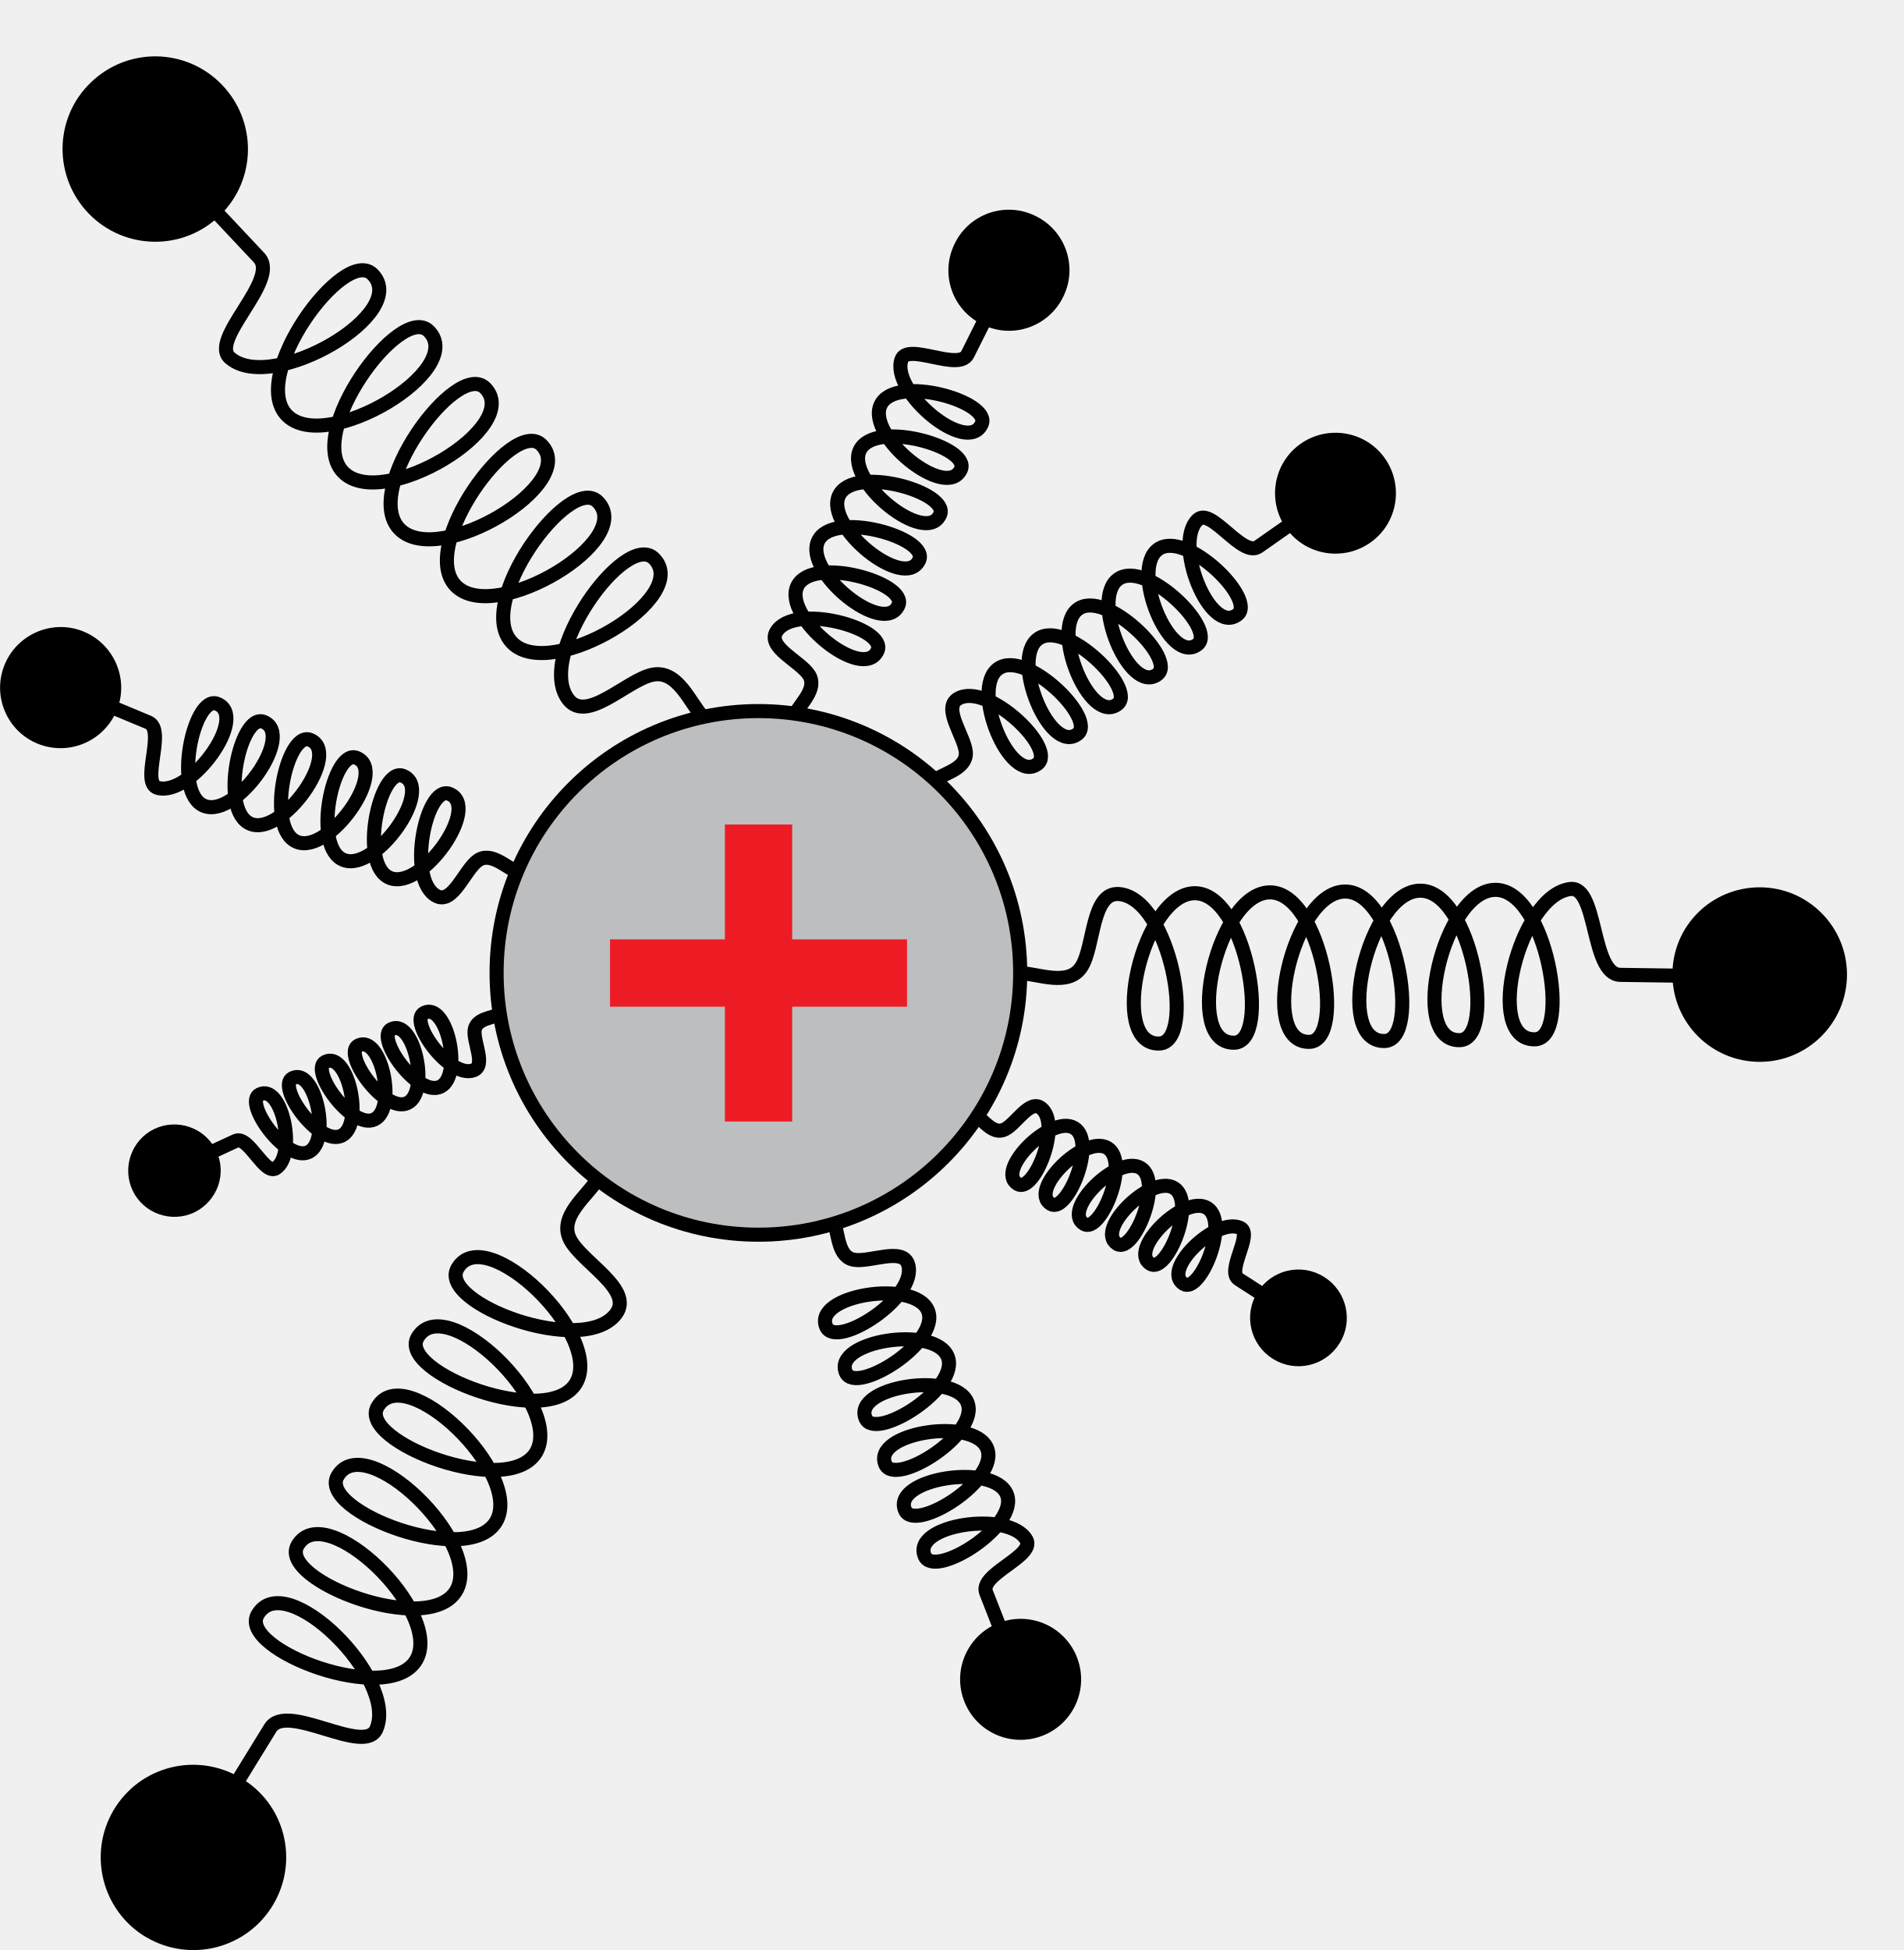
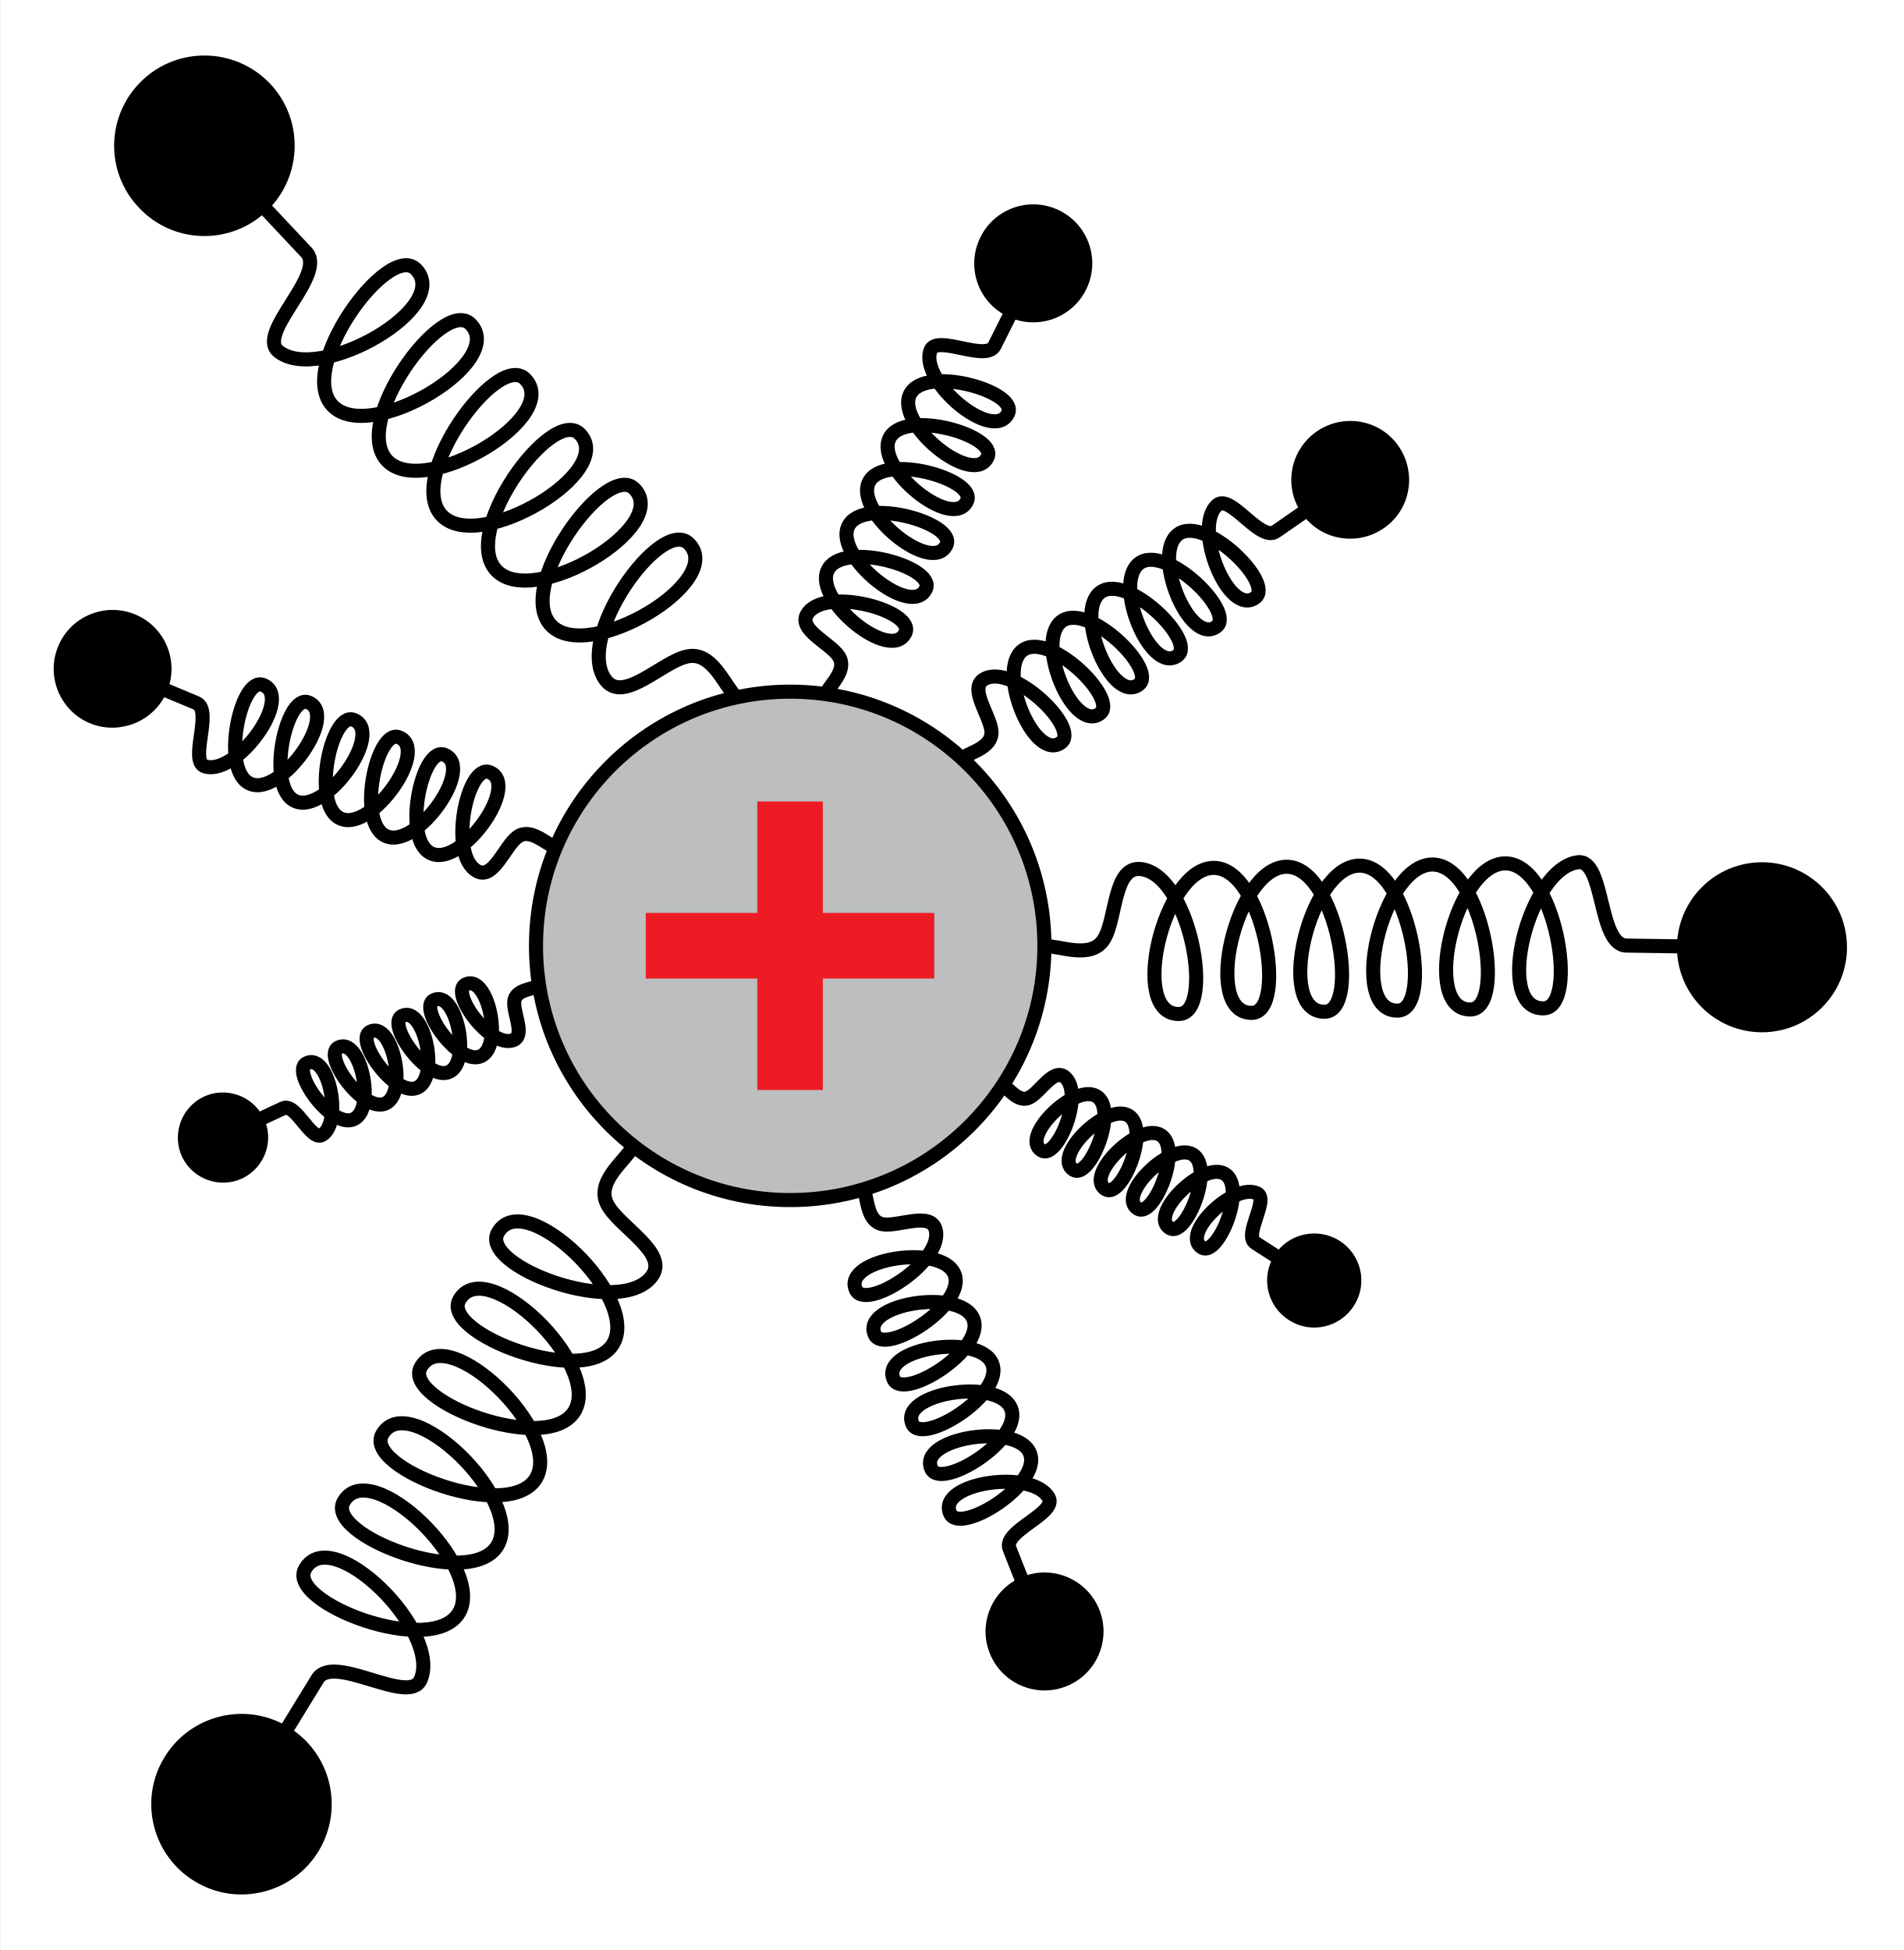
<svg xmlns="http://www.w3.org/2000/svg" version="1.1" id="Layer_1" x="0px" y="0px" viewBox="0 0 67.61 69.27" style="enable-background:new 0 0 67.61 69.27;" xml:space="preserve">
  <style type="text/css">
- 	.st0{fill-rule:evenodd;clip-rule:evenodd;fill:#BCBEC0;}
- 	.st1{fill:none;stroke:#000000;stroke-width:0.5;stroke-miterlimit:2.613;}
- 	.st2{fill:#ED1C24;}
- 	.st3{fill:none;stroke:#ED1C24;stroke-width:0.5;stroke-miterlimit:2.613;}
- 	.st4{fill:none;stroke:#010101;stroke-width:0.5;stroke-miterlimit:2.613;}
- 	.st5{fill-rule:evenodd;clip-rule:evenodd;}
- 	.st6{fill:none;stroke:#000000;stroke-width:0.5;stroke-miterlimit:2.613;}
+ 	.st0{fill:#FFFFFF;}
+ 	.st1{fill-rule:evenodd;clip-rule:evenodd;fill:#BCBEC0;}
+ 	.st2{fill:none;stroke:#000000;stroke-width:0.5;stroke-miterlimit:2.613;}
+ 	.st3{fill:#ED1C24;}
+ 	.st4{fill:none;stroke:#ED1C24;stroke-width:0.5;stroke-miterlimit:2.613;}
+ 	.st5{fill:none;stroke:#010101;stroke-width:0.5;stroke-miterlimit:2.613;}
+ 	.st6{fill-rule:evenodd;clip-rule:evenodd;}
+ 	.st7{fill:none;stroke:#000000;stroke-width:0.5;stroke-miterlimit:2.613;}
</style>
-   <circle class="st0" cx="26.94" cy="34.56" r="9.3" />
-   <circle class="st1" cx="26.94" cy="34.56" r="9.3" />
-   <polygon class="st2" points="26,39.59 27.89,39.59 27.89,35.51 31.97,35.51 31.97,33.62 27.89,33.62 27.89,29.54 26,29.54 26,33.62   21.92,33.62 21.92,35.51 26,35.51 " />
-   <polygon class="st3" points="26,39.59 27.89,39.59 27.89,35.51 31.97,35.51 31.97,33.62 27.89,33.62 27.89,29.54 26,29.54 26,33.62   21.92,33.62 21.92,35.51 26,35.51 " />
-   <path class="st4" d="M36.24,34.57c0.63,0.01,1.72,0.5,2.18-0.23c0.46-0.73,0.35-2.67,1.34-2.58c1.82,0.17,2.74,5.29,1.41,5.31  c-1.83,0.03-0.57-5.32,1.26-5.34c1.83-0.03,2.74,5.29,1.41,5.31c-1.83,0.03-0.57-5.32,1.26-5.34c1.83-0.03,2.74,5.29,1.41,5.31  c-1.83,0.03-0.57-5.32,1.26-5.34c1.83-0.03,2.74,5.29,1.41,5.31c-1.83,0.03-0.57-5.32,1.26-5.34c1.83-0.03,2.74,5.29,1.41,5.31  c-1.83,0.03-0.57-5.32,1.26-5.34c1.83-0.03,2.74,5.29,1.41,5.31c-1.83,0.03-0.56-5.12,1.26-5.34c0.98-0.12,0.73,3.04,1.78,3.05  l2.14,0.03" />
-   <path class="st5" d="M62.51,31.77c1.57,0,2.85,1.28,2.85,2.85c0,1.57-1.28,2.85-2.85,2.85c-1.58,0-2.85-1.28-2.85-2.85  C59.65,33.04,60.93,31.77,62.51,31.77z" />
-   <path class="st6" d="M62.51,31.77c1.57,0,2.85,1.28,2.85,2.85c0,1.57-1.28,2.85-2.85,2.85c-1.58,0-2.85-1.28-2.85-2.85  C59.65,33.04,60.93,31.77,62.51,31.77z" />
-   <path class="st4" d="M33.22,27.7c0.35-0.24,1.12-0.4,1.09-0.97c-0.04-0.57-0.85-1.58-0.28-1.91c1.05-0.61,3.54,1.79,2.82,2.32  c-0.98,0.73-2.38-2.65-1.4-3.38c0.98-0.73,3.54,1.79,2.82,2.32c-0.98,0.73-2.38-2.65-1.4-3.38c0.98-0.73,3.54,1.79,2.82,2.32  c-0.98,0.73-2.38-2.65-1.4-3.38c0.98-0.73,3.54,1.79,2.82,2.32c-0.98,0.73-2.38-2.65-1.4-3.38c0.98-0.73,3.54,1.79,2.82,2.32  c-0.98,0.73-2.38-2.65-1.4-3.38c0.98-0.73,3.54,1.79,2.82,2.32c-0.98,0.73-2.29-2.55-1.4-3.38c0.48-0.45,1.58,1.36,2.15,0.96  l1.17-0.82" />
-   <path class="st5" d="M46.33,15.98c0.85-0.61,2.04-0.42,2.65,0.43c0.61,0.85,0.42,2.04-0.43,2.65c-0.85,0.61-2.04,0.42-2.65-0.43  C45.29,17.78,45.48,16.59,46.33,15.98z" />
-   <path class="st6" d="M46.33,15.98c0.85-0.61,2.04-0.42,2.65,0.43c0.61,0.85,0.42,2.04-0.43,2.65c-0.85,0.61-2.04,0.42-2.65-0.43  C45.29,17.78,45.48,16.59,46.33,15.98z" />
-   <path class="st4" d="M28.25,25.36c0.19-0.38,0.79-0.89,0.49-1.38c-0.31-0.49-1.5-0.98-1.16-1.54c0.63-1.04,3.96-0.12,3.59,0.68  c-0.51,1.11-3.36-1.18-2.85-2.29c0.51-1.11,3.96-0.12,3.59,0.68c-0.51,1.11-3.36-1.18-2.85-2.29c0.51-1.11,3.96-0.12,3.59,0.68  c-0.51,1.11-3.36-1.19-2.85-2.29c0.51-1.11,3.96-0.12,3.59,0.68c-0.51,1.11-3.36-1.19-2.85-2.29c0.51-1.11,3.96-0.12,3.59,0.68  c-0.51,1.11-3.36-1.18-2.85-2.29c0.51-1.11,3.96-0.12,3.59,0.68c-0.51,1.11-3.23-1.14-2.85-2.29c0.21-0.63,2.03,0.43,2.35-0.19  l0.64-1.28" />
-   <path class="st5" d="M34.13,8.78c0.45-0.95,1.59-1.35,2.53-0.89c0.95,0.45,1.35,1.59,0.89,2.53c-0.45,0.95-1.59,1.35-2.53,0.89  C34.07,10.86,33.67,9.73,34.13,8.78z" />
-   <path class="st6" d="M34.13,8.78c0.45-0.95,1.59-1.35,2.53-0.89c0.95,0.45,1.35,1.59,0.89,2.53c-0.45,0.95-1.59,1.35-2.53,0.89  C34.07,10.86,33.67,9.73,34.13,8.78z" />
-   <path class="st4" d="M29.64,43.47c0.15,0.39,0.13,1.19,0.7,1.28c0.57,0.1,1.73-0.46,1.92,0.17c0.35,1.17-2.56,3.02-2.91,2.21  c-0.48-1.12,3.13-1.7,3.61-0.58c0.48,1.12-2.56,3.02-2.91,2.21c-0.48-1.12,3.13-1.7,3.61-0.58c0.48,1.12-2.56,3.02-2.91,2.21  c-0.48-1.12,3.13-1.7,3.61-0.58c0.48,1.12-2.56,3.02-2.91,2.21c-0.48-1.12,3.13-1.7,3.61-0.58c0.48,1.12-2.56,3.02-2.91,2.21  c-0.48-1.12,3.13-1.7,3.61-0.58c0.48,1.12-2.56,3.02-2.91,2.21c-0.48-1.12,3.01-1.64,3.61-0.58c0.32,0.58-1.69,1.22-1.43,1.87  l0.52,1.33" />
-   <path class="st5" d="M38.01,58.93c0.4,0.97-0.06,2.08-1.03,2.48c-0.97,0.4-2.08-0.06-2.48-1.03c-0.4-0.97,0.06-2.08,1.03-2.48  C36.5,57.5,37.61,57.96,38.01,58.93z" />
-   <path class="st6" d="M38.01,58.93c0.4,0.97-0.06,2.08-1.03,2.48c-0.97,0.4-2.08-0.06-2.48-1.03c-0.4-0.97,0.06-2.08,1.03-2.48  C36.5,57.5,37.61,57.96,38.01,58.93z" />
-   <path class="st4" d="M17.77,36.03c-0.28,0.13-0.86,0.15-0.91,0.57c-0.05,0.42,0.41,1.25-0.04,1.42c-0.84,0.31-2.33-1.75-1.75-2.04  c0.8-0.4,1.38,2.22,0.58,2.62c-0.8,0.4-2.33-1.75-1.75-2.04c0.8-0.4,1.38,2.22,0.58,2.62c-0.8,0.4-2.33-1.75-1.75-2.04  c0.8-0.4,1.38,2.22,0.58,2.62c-0.8,0.4-2.33-1.75-1.75-2.04c0.8-0.4,1.38,2.22,0.58,2.62c-0.8,0.4-2.33-1.75-1.75-2.04  c0.8-0.4,1.38,2.22,0.58,2.62c-0.8,0.4-2.33-1.75-1.75-2.04c0.8-0.4,1.33,2.13,0.58,2.62c-0.41,0.26-0.97-1.18-1.43-0.97l-0.95,0.44  " />
-   <path class="st5" d="M6.8,42.84c-0.69,0.33-1.53,0.04-1.86-0.65c-0.33-0.69-0.04-1.53,0.65-1.86c0.69-0.33,1.53-0.04,1.86,0.65  C7.79,41.67,7.49,42.5,6.8,42.84z" />
-   <path class="st6" d="M6.8,42.84c-0.69,0.33-1.53,0.04-1.86-0.65c-0.33-0.69-0.04-1.53,0.65-1.86c0.69-0.33,1.53-0.04,1.86,0.65  C7.79,41.67,7.49,42.5,6.8,42.84z" />
-   <path class="st4" d="M34.68,39.63c0.27,0.18,0.61,0.69,1.01,0.49c0.4-0.19,0.88-1.07,1.29-0.76c0.75,0.57-0.25,3.05-0.83,2.7  c-0.81-0.49,1.2-2.48,2.01-1.99c0.81,0.49-0.25,3.05-0.83,2.7c-0.81-0.49,1.2-2.48,2.01-1.99c0.81,0.49-0.25,3.05-0.83,2.7  c-0.81-0.49,1.2-2.48,2.01-1.99c0.81,0.49-0.25,3.05-0.83,2.7c-0.81-0.49,1.2-2.48,2.01-1.99s-0.25,3.05-0.83,2.7  c-0.81-0.49,1.2-2.48,2.01-1.99c0.81,0.49-0.25,3.05-0.83,2.7c-0.81-0.49,1.15-2.39,2.01-1.99c0.46,0.22-0.51,1.52-0.06,1.82  l0.93,0.6" />
-   <path class="st5" d="M46.9,45.57c0.69,0.43,0.9,1.34,0.47,2.02c-0.43,0.69-1.33,0.9-2.02,0.47c-0.69-0.43-0.9-1.34-0.47-2.02  C45.31,45.35,46.21,45.14,46.9,45.57z" />
-   <path class="st6" d="M46.9,45.57c0.69,0.43,0.9,1.34,0.47,2.02c-0.43,0.69-1.33,0.9-2.02,0.47c-0.69-0.43-0.9-1.34-0.47-2.02  C45.31,45.35,46.21,45.14,46.9,45.57z" />
-   <path class="st4" d="M18.37,30.97c-0.39-0.16-0.94-0.73-1.4-0.4c-0.47,0.34-0.88,1.56-1.46,1.26c-1.08-0.56-0.38-3.95,0.45-3.63  c1.14,0.44-0.96,3.43-2.1,2.99c-1.14-0.44-0.38-3.95,0.45-3.63c1.14,0.44-0.96,3.43-2.1,2.99c-1.14-0.44-0.38-3.95,0.45-3.63  c1.14,0.44-0.96,3.43-2.1,2.99c-1.14-0.44-0.38-3.95,0.45-3.63c1.14,0.44-0.96,3.43-2.1,2.99s-0.38-3.95,0.45-3.63  c1.14,0.44-0.96,3.43-2.1,2.99c-1.14-0.44-0.38-3.95,0.45-3.63c1.14,0.44-0.92,3.3-2.1,2.99c-0.64-0.17,0.3-2.06-0.34-2.33  l-1.32-0.55" />
-   <path class="st5" d="M1.44,26.19C0.47,25.8,0,24.69,0.39,23.72c0.39-0.97,1.5-1.45,2.47-1.06c0.97,0.39,1.45,1.5,1.06,2.47  C3.52,26.11,2.42,26.58,1.44,26.19z" />
-   <path class="st6" d="M1.44,26.19C0.47,25.8,0,24.69,0.39,23.72c0.39-0.97,1.5-1.45,2.47-1.06c0.97,0.39,1.45,1.5,1.06,2.47  C3.52,26.11,2.42,26.58,1.44,26.19z" />
-   <path class="st4" d="M24.97,25.47c-0.46-0.49-0.89-1.69-1.8-1.5c-0.9,0.19-2.31,1.71-2.97,0.89c-1.22-1.53,2.02-6.02,3.03-5.02  c1.38,1.38-3.65,4.39-5.03,3c-1.38-1.38,2.02-6.02,3.03-5.02c1.38,1.38-3.65,4.39-5.03,3c-1.38-1.38,2.02-6.02,3.03-5.02  c1.38,1.38-3.65,4.39-5.03,3c-1.38-1.38,2.02-6.02,3.03-5.02c1.38,1.38-3.65,4.39-5.03,3c-1.38-1.38,2.02-6.02,3.03-5.02  c1.38,1.38-3.65,4.39-5.03,3c-1.38-1.38,2.02-6.02,3.03-5.02c1.38,1.38-3.51,4.23-5.03,3C7.35,12.11,9.96,9.96,9.2,9.15L7.63,7.48" />
-   <path class="st5" d="M3.33,7.41C2.16,6.2,2.19,4.27,3.4,3.11c1.21-1.17,3.13-1.14,4.3,0.07c1.17,1.21,1.14,3.14-0.07,4.3  C6.43,8.65,4.5,8.62,3.33,7.41z" />
-   <path class="st6" d="M3.33,7.41C2.16,6.2,2.19,4.27,3.4,3.11c1.21-1.17,3.13-1.14,4.3,0.07c1.17,1.21,1.14,3.14-0.07,4.3  C6.43,8.65,4.5,8.62,3.33,7.41z" />
-   <path class="st4" d="M21.22,41.9c-0.35,0.58-1.39,1.31-0.97,2.13c0.42,0.82,2.26,1.77,1.64,2.63c-1.15,1.58-6.34-0.37-5.64-1.6  c0.97-1.69,5.19,2.37,4.22,4.06c-0.97,1.69-6.34-0.37-5.64-1.6c0.97-1.69,5.19,2.37,4.22,4.06c-0.97,1.69-6.34-0.37-5.64-1.6  c0.97-1.69,5.19,2.37,4.22,4.06c-0.97,1.69-6.34-0.37-5.64-1.6c0.97-1.69,5.19,2.37,4.22,4.06c-0.97,1.69-6.34-0.37-5.64-1.6  c0.97-1.69,5.19,2.37,4.22,4.06c-0.97,1.69-6.34-0.37-5.64-1.6c0.97-1.69,5,2.27,4.22,4.06c-0.42,0.97-3.19-0.98-3.77-0.03  l-1.2,1.95" />
-   <path class="st5" d="M9.49,67.53c-0.86,1.45-2.72,1.92-4.17,1.07c-1.45-0.86-1.92-2.73-1.07-4.17c0.86-1.45,2.72-1.92,4.17-1.06  C9.87,64.21,10.35,66.08,9.49,67.53z" />
-   <path class="st6" d="M9.49,67.53c-0.86,1.45-2.72,1.92-4.17,1.07c-1.45-0.86-1.92-2.73-1.07-4.17c0.86-1.45,2.72-1.92,4.17-1.06  C9.87,64.21,10.35,66.08,9.49,67.53z" />
+   <rect x="0.03" class="st0" width="67.61" height="69.27" />
+   <circle class="st1" cx="28.07" cy="33.6" r="9.03" />
+   <circle class="st2" cx="28.07" cy="33.6" r="9.03" />
+   <polygon class="st3" points="27.15,38.47 28.98,38.47 28.98,34.51 32.94,34.51 32.94,32.68 28.98,32.68 28.98,28.72 27.15,28.72   27.15,32.68 23.19,32.68 23.19,34.51 27.15,34.51 " />
+   <polygon class="st4" points="27.15,38.47 28.98,38.47 28.98,34.51 32.94,34.51 32.94,32.68 28.98,32.68 28.98,28.72 27.15,28.72   27.15,32.68 23.19,32.68 23.19,34.51 27.15,34.51 " />
+   <path class="st5" d="M37.09,33.6c0.61,0.01,1.67,0.48,2.12-0.23c0.45-0.71,0.34-2.59,1.3-2.5c1.77,0.17,2.66,5.13,1.37,5.15  c-1.78,0.03-0.56-5.16,1.22-5.19c1.78-0.03,2.66,5.13,1.37,5.15c-1.78,0.03-0.56-5.16,1.22-5.19c1.78-0.03,2.66,5.13,1.37,5.15  c-1.78,0.03-0.56-5.16,1.22-5.19c1.78-0.03,2.66,5.13,1.37,5.15c-1.78,0.03-0.56-5.16,1.22-5.19c1.78-0.03,2.66,5.13,1.37,5.15  c-1.78,0.03-0.56-5.16,1.22-5.19c1.78-0.03,2.66,5.13,1.37,5.15c-1.78,0.03-0.54-4.97,1.22-5.19c0.96-0.12,0.71,2.95,1.73,2.96  l2.08,0.03" />
+   <path class="st6" d="M62.59,30.88c1.53,0,2.77,1.24,2.77,2.77c0,1.53-1.24,2.77-2.77,2.77c-1.53,0-2.77-1.24-2.77-2.77  C59.82,32.12,61.06,30.88,62.59,30.88z" />
+   <path class="st7" d="M62.59,30.88c1.53,0,2.77,1.24,2.77,2.77c0,1.53-1.24,2.77-2.77,2.77c-1.53,0-2.77-1.24-2.77-2.77  C59.82,32.12,61.06,30.88,62.59,30.88z" />
+   <path class="st5" d="M34.16,26.94c0.34-0.23,1.09-0.39,1.06-0.95c-0.03-0.56-0.82-1.53-0.27-1.86c1.02-0.6,3.43,1.74,2.74,2.25  c-0.95,0.7-2.31-2.57-1.36-3.28c0.95-0.7,3.43,1.74,2.74,2.25c-0.95,0.7-2.31-2.57-1.36-3.28c0.95-0.7,3.43,1.74,2.74,2.25  c-0.95,0.7-2.31-2.57-1.36-3.28c0.95-0.7,3.43,1.74,2.74,2.25c-0.95,0.7-2.31-2.57-1.36-3.28c0.95-0.7,3.43,1.74,2.74,2.25  c-0.95,0.7-2.31-2.57-1.36-3.28c0.95-0.7,3.43,1.74,2.74,2.25c-0.95,0.7-2.23-2.47-1.36-3.28c0.47-0.44,1.53,1.32,2.09,0.93  l1.14-0.79" />
+   <path class="st6" d="M46.89,15.55c0.83-0.59,1.98-0.41,2.57,0.42c0.59,0.83,0.41,1.98-0.42,2.57c-0.83,0.59-1.98,0.41-2.57-0.42  C45.87,17.3,46.06,16.15,46.89,15.55z" />
+   <path class="st7" d="M46.89,15.55c0.83-0.59,1.98-0.41,2.57,0.42c0.59,0.83,0.41,1.98-0.42,2.57c-0.83,0.59-1.98,0.41-2.57-0.42  C45.87,17.3,46.06,16.15,46.89,15.55z" />
+   <path class="st5" d="M29.33,24.66c0.18-0.37,0.77-0.86,0.47-1.34c-0.3-0.47-1.46-0.95-1.13-1.5c0.61-1.01,3.85-0.12,3.49,0.66  c-0.5,1.07-3.26-1.15-2.76-2.22c0.5-1.07,3.85-0.12,3.49,0.66c-0.5,1.07-3.26-1.15-2.76-2.22c0.5-1.07,3.85-0.12,3.49,0.66  c-0.5,1.07-3.26-1.15-2.76-2.22c0.5-1.07,3.85-0.12,3.49,0.66c-0.5,1.07-3.26-1.15-2.76-2.22c0.5-1.07,3.85-0.12,3.49,0.66  c-0.5,1.07-3.26-1.15-2.76-2.22c0.5-1.07,3.85-0.12,3.49,0.66c-0.5,1.07-3.14-1.1-2.76-2.22c0.2-0.61,1.98,0.42,2.28-0.18l0.62-1.24  " />
+   <path class="st6" d="M35.04,8.56c0.44-0.92,1.54-1.31,2.46-0.87c0.92,0.44,1.31,1.54,0.87,2.46c-0.44,0.92-1.54,1.31-2.46,0.87  C34.98,10.58,34.6,9.48,35.04,8.56z" />
+   <path class="st7" d="M35.04,8.56c0.44-0.92,1.54-1.31,2.46-0.87c0.92,0.44,1.31,1.54,0.87,2.46c-0.44,0.92-1.54,1.31-2.46,0.87  C34.98,10.58,34.6,9.48,35.04,8.56z" />
+   <path class="st5" d="M30.68,42.24c0.15,0.38,0.12,1.15,0.68,1.25c0.55,0.09,1.68-0.45,1.87,0.17c0.34,1.13-2.49,2.94-2.83,2.15  c-0.47-1.09,3.04-1.65,3.5-0.56c0.47,1.09-2.49,2.94-2.83,2.15c-0.47-1.09,3.04-1.65,3.5-0.56c0.47,1.09-2.49,2.94-2.83,2.15  c-0.47-1.09,3.04-1.65,3.5-0.56c0.47,1.09-2.49,2.94-2.83,2.15c-0.47-1.09,3.04-1.65,3.5-0.56c0.47,1.09-2.49,2.94-2.83,2.15  c-0.47-1.09,3.04-1.65,3.5-0.56c0.47,1.09-2.49,2.94-2.83,2.15c-0.47-1.09,2.92-1.59,3.5-0.56c0.32,0.56-1.64,1.18-1.39,1.81  l0.51,1.29" />
+   <path class="st6" d="M38.81,57.25c0.39,0.94-0.06,2.02-1,2.41c-0.94,0.39-2.02-0.06-2.41-1c-0.39-0.94,0.06-2.02,1-2.41  C37.34,55.86,38.42,56.31,38.81,57.25z" />
+   <path class="st7" d="M38.81,57.25c0.39,0.94-0.06,2.02-1,2.41c-0.94,0.39-2.02-0.06-2.41-1c-0.39-0.94,0.06-2.02,1-2.41  C37.34,55.86,38.42,56.31,38.81,57.25z" />
+   <path class="st5" d="M19.15,35.02c-0.27,0.13-0.84,0.14-0.88,0.55c-0.05,0.41,0.4,1.21-0.04,1.38c-0.81,0.3-2.26-1.69-1.69-1.98  c0.78-0.39,1.34,2.15,0.56,2.54c-0.78,0.39-2.26-1.69-1.69-1.98c0.78-0.39,1.34,2.15,0.56,2.54c-0.78,0.39-2.26-1.69-1.69-1.98  c0.78-0.39,1.34,2.15,0.56,2.54c-0.78,0.39-2.26-1.69-1.69-1.98c0.78-0.39,1.34,2.15,0.56,2.54c-0.78,0.39-2.26-1.69-1.69-1.98  c0.78-0.39,1.34,2.15,0.56,2.54c-0.78,0.39-2.26-1.69-1.69-1.98c0.78-0.39,1.29,2.07,0.56,2.54c-0.4,0.26-0.94-1.15-1.39-0.94  l-0.92,0.43" />
+   <path class="st6" d="M8.51,41.63C7.84,41.95,7.03,41.67,6.7,41c-0.32-0.67-0.04-1.48,0.63-1.81c0.67-0.32,1.48-0.04,1.81,0.63  C9.47,40.49,9.18,41.3,8.51,41.63z" />
+   <path class="st7" d="M8.51,41.63C7.84,41.95,7.03,41.67,6.7,41c-0.32-0.67-0.04-1.48,0.63-1.81c0.67-0.32,1.48-0.04,1.81,0.63  C9.47,40.49,9.18,41.3,8.51,41.63z" />
+   <path class="st5" d="M35.58,38.51c0.27,0.17,0.6,0.67,0.98,0.48c0.39-0.19,0.85-1.04,1.25-0.74c0.73,0.56-0.24,2.96-0.81,2.62  c-0.78-0.47,1.17-2.4,1.95-1.93c0.78,0.47-0.24,2.96-0.81,2.62c-0.78-0.47,1.17-2.4,1.95-1.93c0.78,0.47-0.24,2.96-0.81,2.62  c-0.78-0.47,1.17-2.4,1.95-1.93c0.78,0.47-0.24,2.96-0.81,2.62c-0.78-0.47,1.17-2.4,1.95-1.93c0.78,0.47-0.24,2.96-0.81,2.62  c-0.78-0.47,1.17-2.4,1.95-1.93c0.78,0.47-0.24,2.96-0.81,2.62c-0.78-0.47,1.12-2.32,1.95-1.93c0.45,0.21-0.49,1.48-0.06,1.76  l0.9,0.58" />
+   <path class="st6" d="M47.44,44.28c0.67,0.42,0.87,1.3,0.45,1.96c-0.42,0.67-1.3,0.87-1.96,0.45c-0.67-0.42-0.87-1.3-0.45-1.96  C45.89,44.07,46.77,43.87,47.44,44.28z" />
+   <path class="st7" d="M47.44,44.28c0.67,0.42,0.87,1.3,0.45,1.96c-0.42,0.67-1.3,0.87-1.96,0.45c-0.67-0.42-0.87-1.3-0.45-1.96  C45.89,44.07,46.77,43.87,47.44,44.28z" />
+   <path class="st5" d="M19.74,30.11c-0.38-0.16-0.91-0.71-1.36-0.38c-0.45,0.33-0.85,1.52-1.42,1.22c-1.05-0.54-0.37-3.83,0.43-3.52  c1.1,0.42-0.94,3.33-2.04,2.9c-1.1-0.42-0.37-3.83,0.43-3.52c1.1,0.42-0.94,3.33-2.04,2.9c-1.1-0.42-0.37-3.83,0.43-3.52  c1.1,0.42-0.94,3.33-2.04,2.9c-1.1-0.42-0.37-3.83,0.43-3.52c1.1,0.42-0.94,3.33-2.04,2.9c-1.1-0.42-0.37-3.83,0.43-3.52  c1.1,0.42-0.94,3.33-2.04,2.9c-1.1-0.42-0.37-3.83,0.43-3.52c1.1,0.42-0.9,3.21-2.04,2.9c-0.62-0.16,0.29-2-0.33-2.26L5.7,24.44" />
+   <path class="st6" d="M3.31,25.47c-0.94-0.38-1.4-1.45-1.02-2.4c0.38-0.94,1.45-1.4,2.4-1.02c0.94,0.38,1.4,1.45,1.02,2.4  C5.32,25.39,4.25,25.84,3.31,25.47z" />
+   <path class="st7" d="M3.31,25.47c-0.94-0.38-1.4-1.45-1.02-2.4c0.38-0.94,1.45-1.4,2.4-1.02c0.94,0.38,1.4,1.45,1.02,2.4  C5.32,25.39,4.25,25.84,3.31,25.47z" />
+   <path class="st5" d="M26.15,24.77c-0.45-0.48-0.87-1.64-1.74-1.45c-0.88,0.18-2.24,1.66-2.88,0.86c-1.18-1.48,1.96-5.85,2.94-4.87  c1.34,1.34-3.55,4.26-4.88,2.92c-1.34-1.34,1.96-5.85,2.94-4.87c1.34,1.34-3.55,4.26-4.88,2.92c-1.34-1.34,1.96-5.85,2.94-4.87  c1.34,1.34-3.55,4.26-4.88,2.92c-1.34-1.34,1.96-5.85,2.94-4.87c1.34,1.34-3.55,4.26-4.88,2.92c-1.34-1.34,1.96-5.85,2.94-4.87  c1.34,1.34-3.55,4.26-4.88,2.92c-1.34-1.34,1.96-5.85,2.94-4.87c1.34,1.34-3.41,4.1-4.88,2.92c-0.8-0.65,1.73-2.73,0.99-3.52  L9.32,7.3" />
+   <path class="st6" d="M5.14,7.23C4,6.06,4.03,4.19,5.21,3.05c1.17-1.13,3.04-1.1,4.18,0.07c1.13,1.17,1.1,3.04-0.07,4.18  C8.14,8.44,6.27,8.41,5.14,7.23z" />
+   <path class="st7" d="M5.14,7.23C4,6.06,4.03,4.19,5.21,3.05c1.17-1.13,3.04-1.1,4.18,0.07c1.13,1.17,1.1,3.04-0.07,4.18  C8.14,8.44,6.27,8.41,5.14,7.23z" />
+   <path class="st5" d="M22.51,40.71c-0.34,0.56-1.35,1.27-0.94,2.07c0.41,0.8,2.19,1.72,1.59,2.55c-1.12,1.53-6.16-0.36-5.47-1.55  c0.94-1.64,5.04,2.3,4.1,3.94c-0.94,1.64-6.16-0.36-5.47-1.55c0.94-1.64,5.04,2.3,4.1,3.94c-0.94,1.64-6.16-0.36-5.47-1.55  c0.94-1.64,5.04,2.3,4.1,3.94c-0.94,1.64-6.16-0.36-5.47-1.55c0.94-1.64,5.04,2.3,4.1,3.94c-0.94,1.64-6.16-0.36-5.47-1.55  c0.94-1.64,5.04,2.3,4.1,3.94c-0.94,1.64-6.16-0.36-5.47-1.55c0.94-1.64,4.86,2.21,4.1,3.94c-0.41,0.94-3.09-0.95-3.66-0.03  l-1.16,1.89" />
+   <path class="st6" d="M11.12,65.6c-0.83,1.4-2.65,1.87-4.05,1.03c-1.4-0.83-1.87-2.65-1.03-4.05c0.83-1.4,2.65-1.87,4.05-1.03  C11.49,62.38,11.95,64.19,11.12,65.6z" />
+   <path class="st7" d="M11.12,65.6c-0.83,1.4-2.65,1.87-4.05,1.03c-1.4-0.83-1.87-2.65-1.03-4.05c0.83-1.4,2.65-1.87,4.05-1.03  C11.49,62.38,11.95,64.19,11.12,65.6z" />
</svg>
